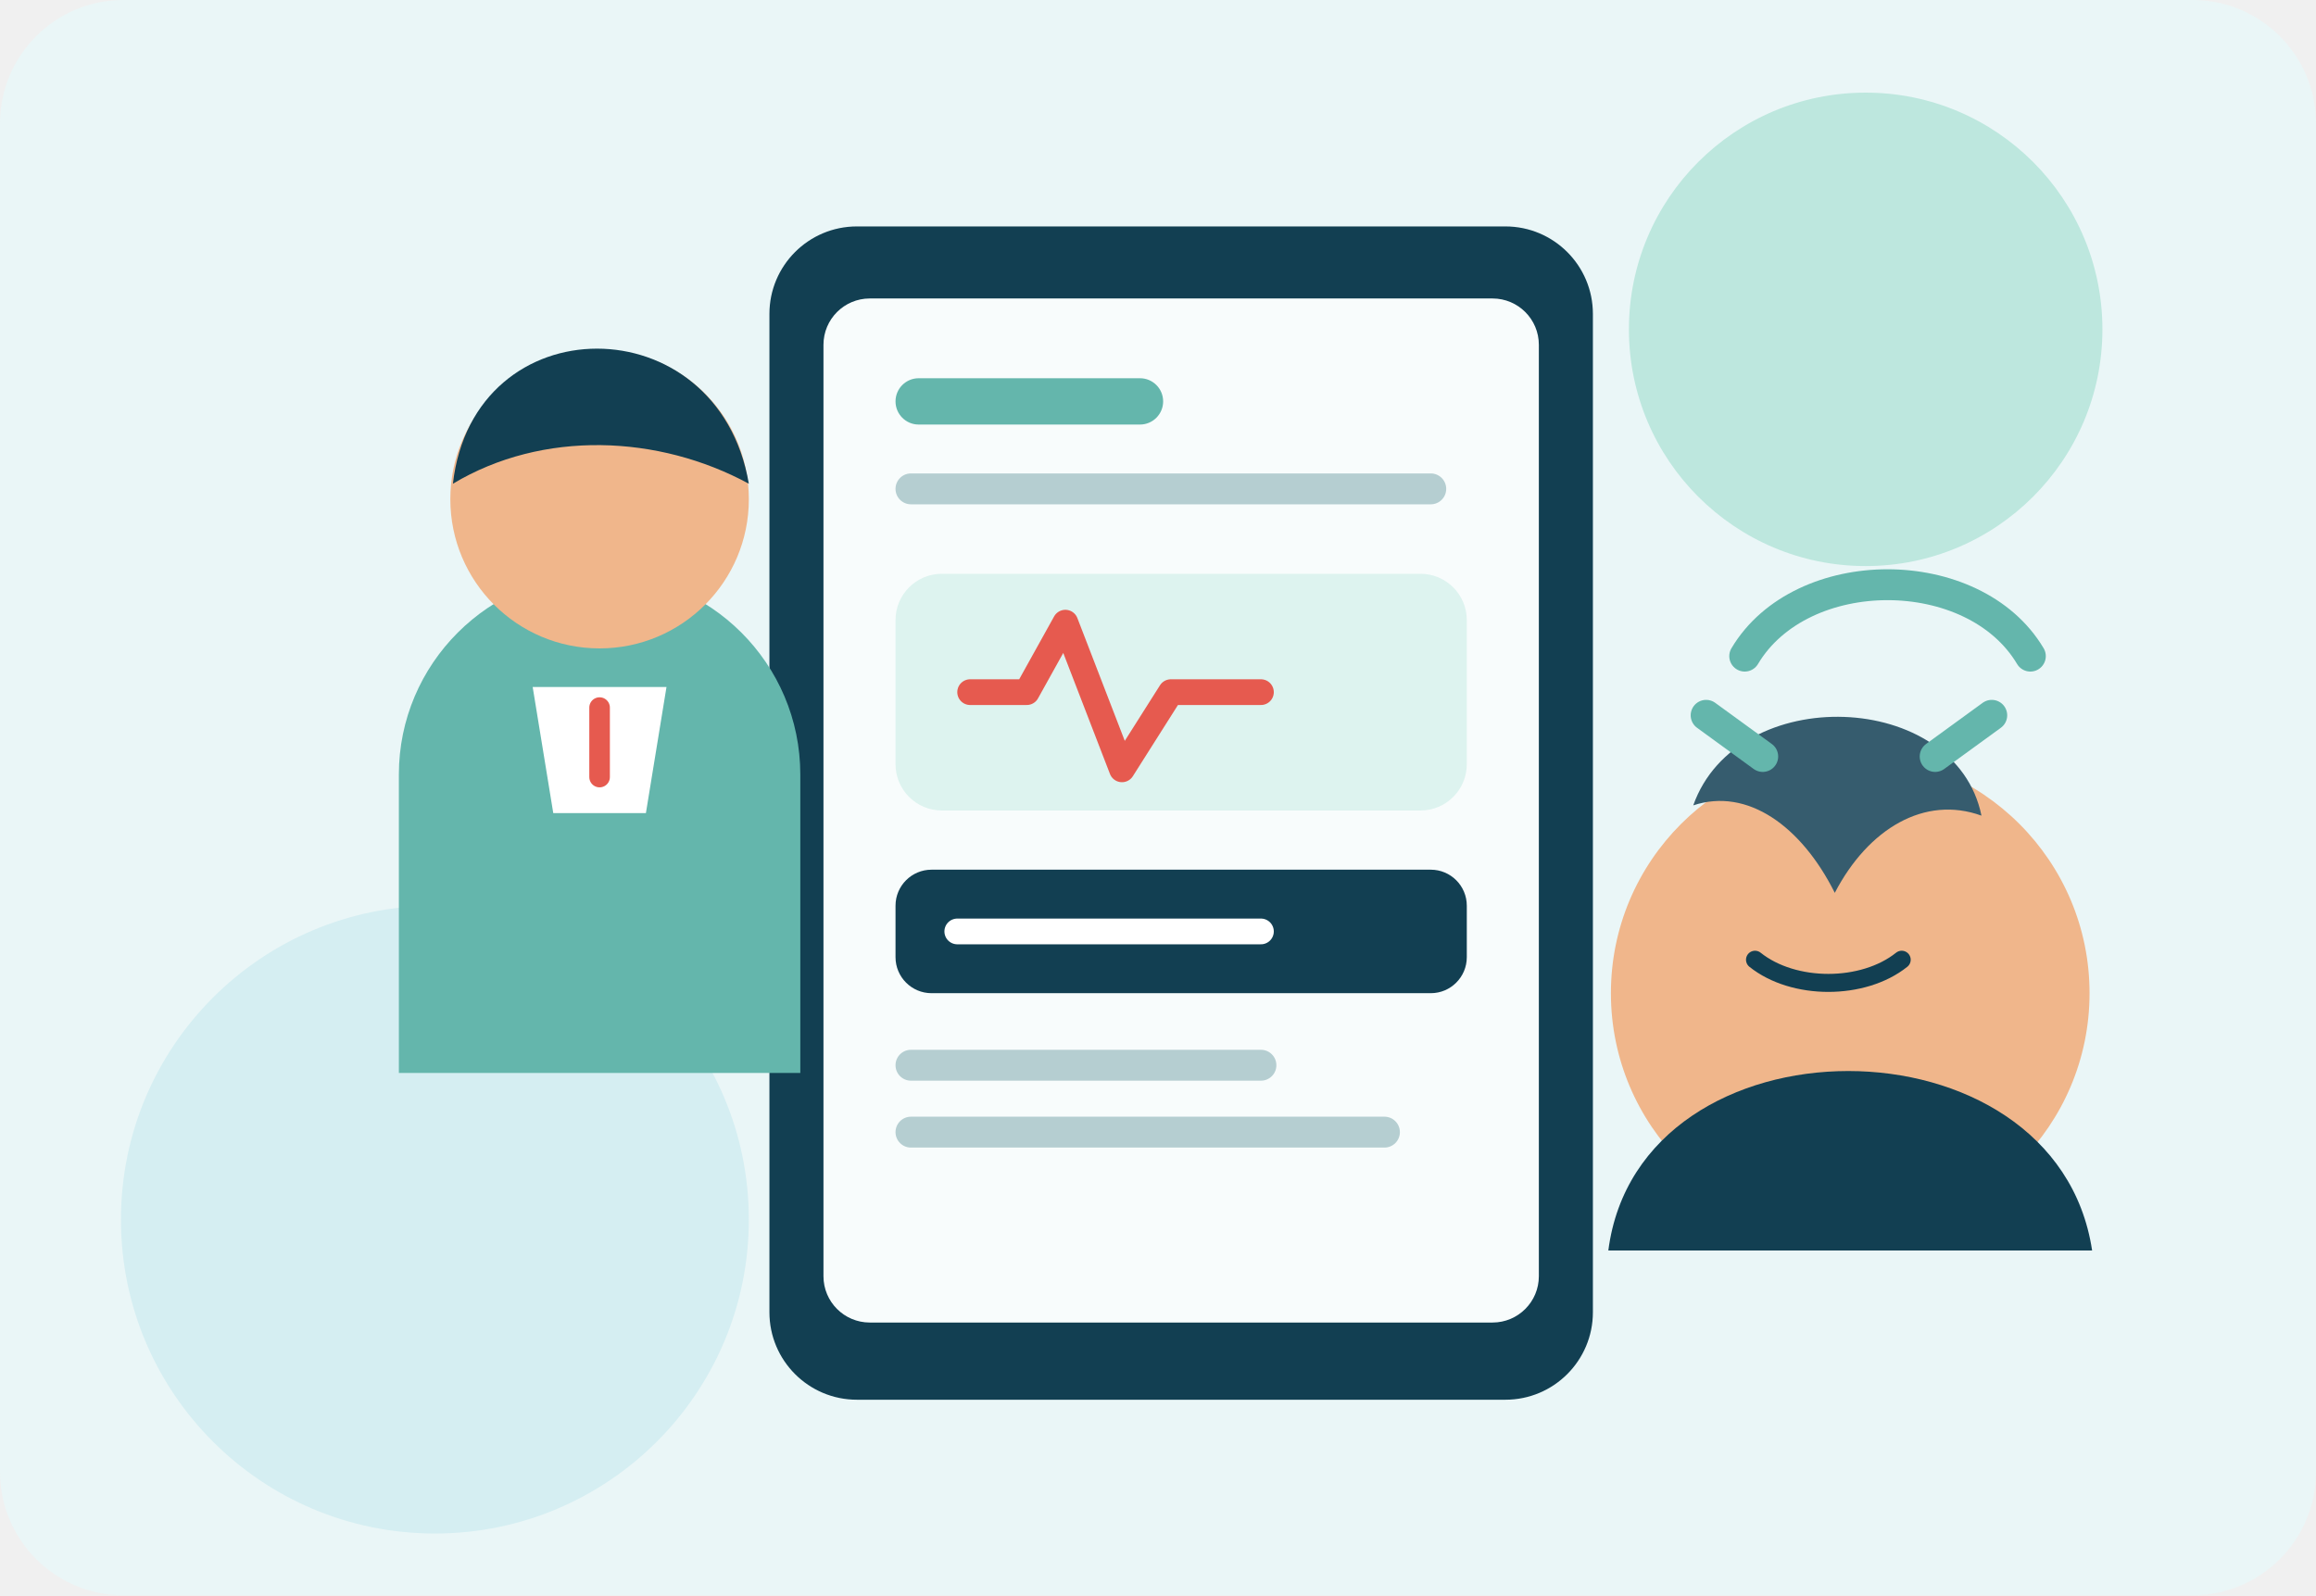
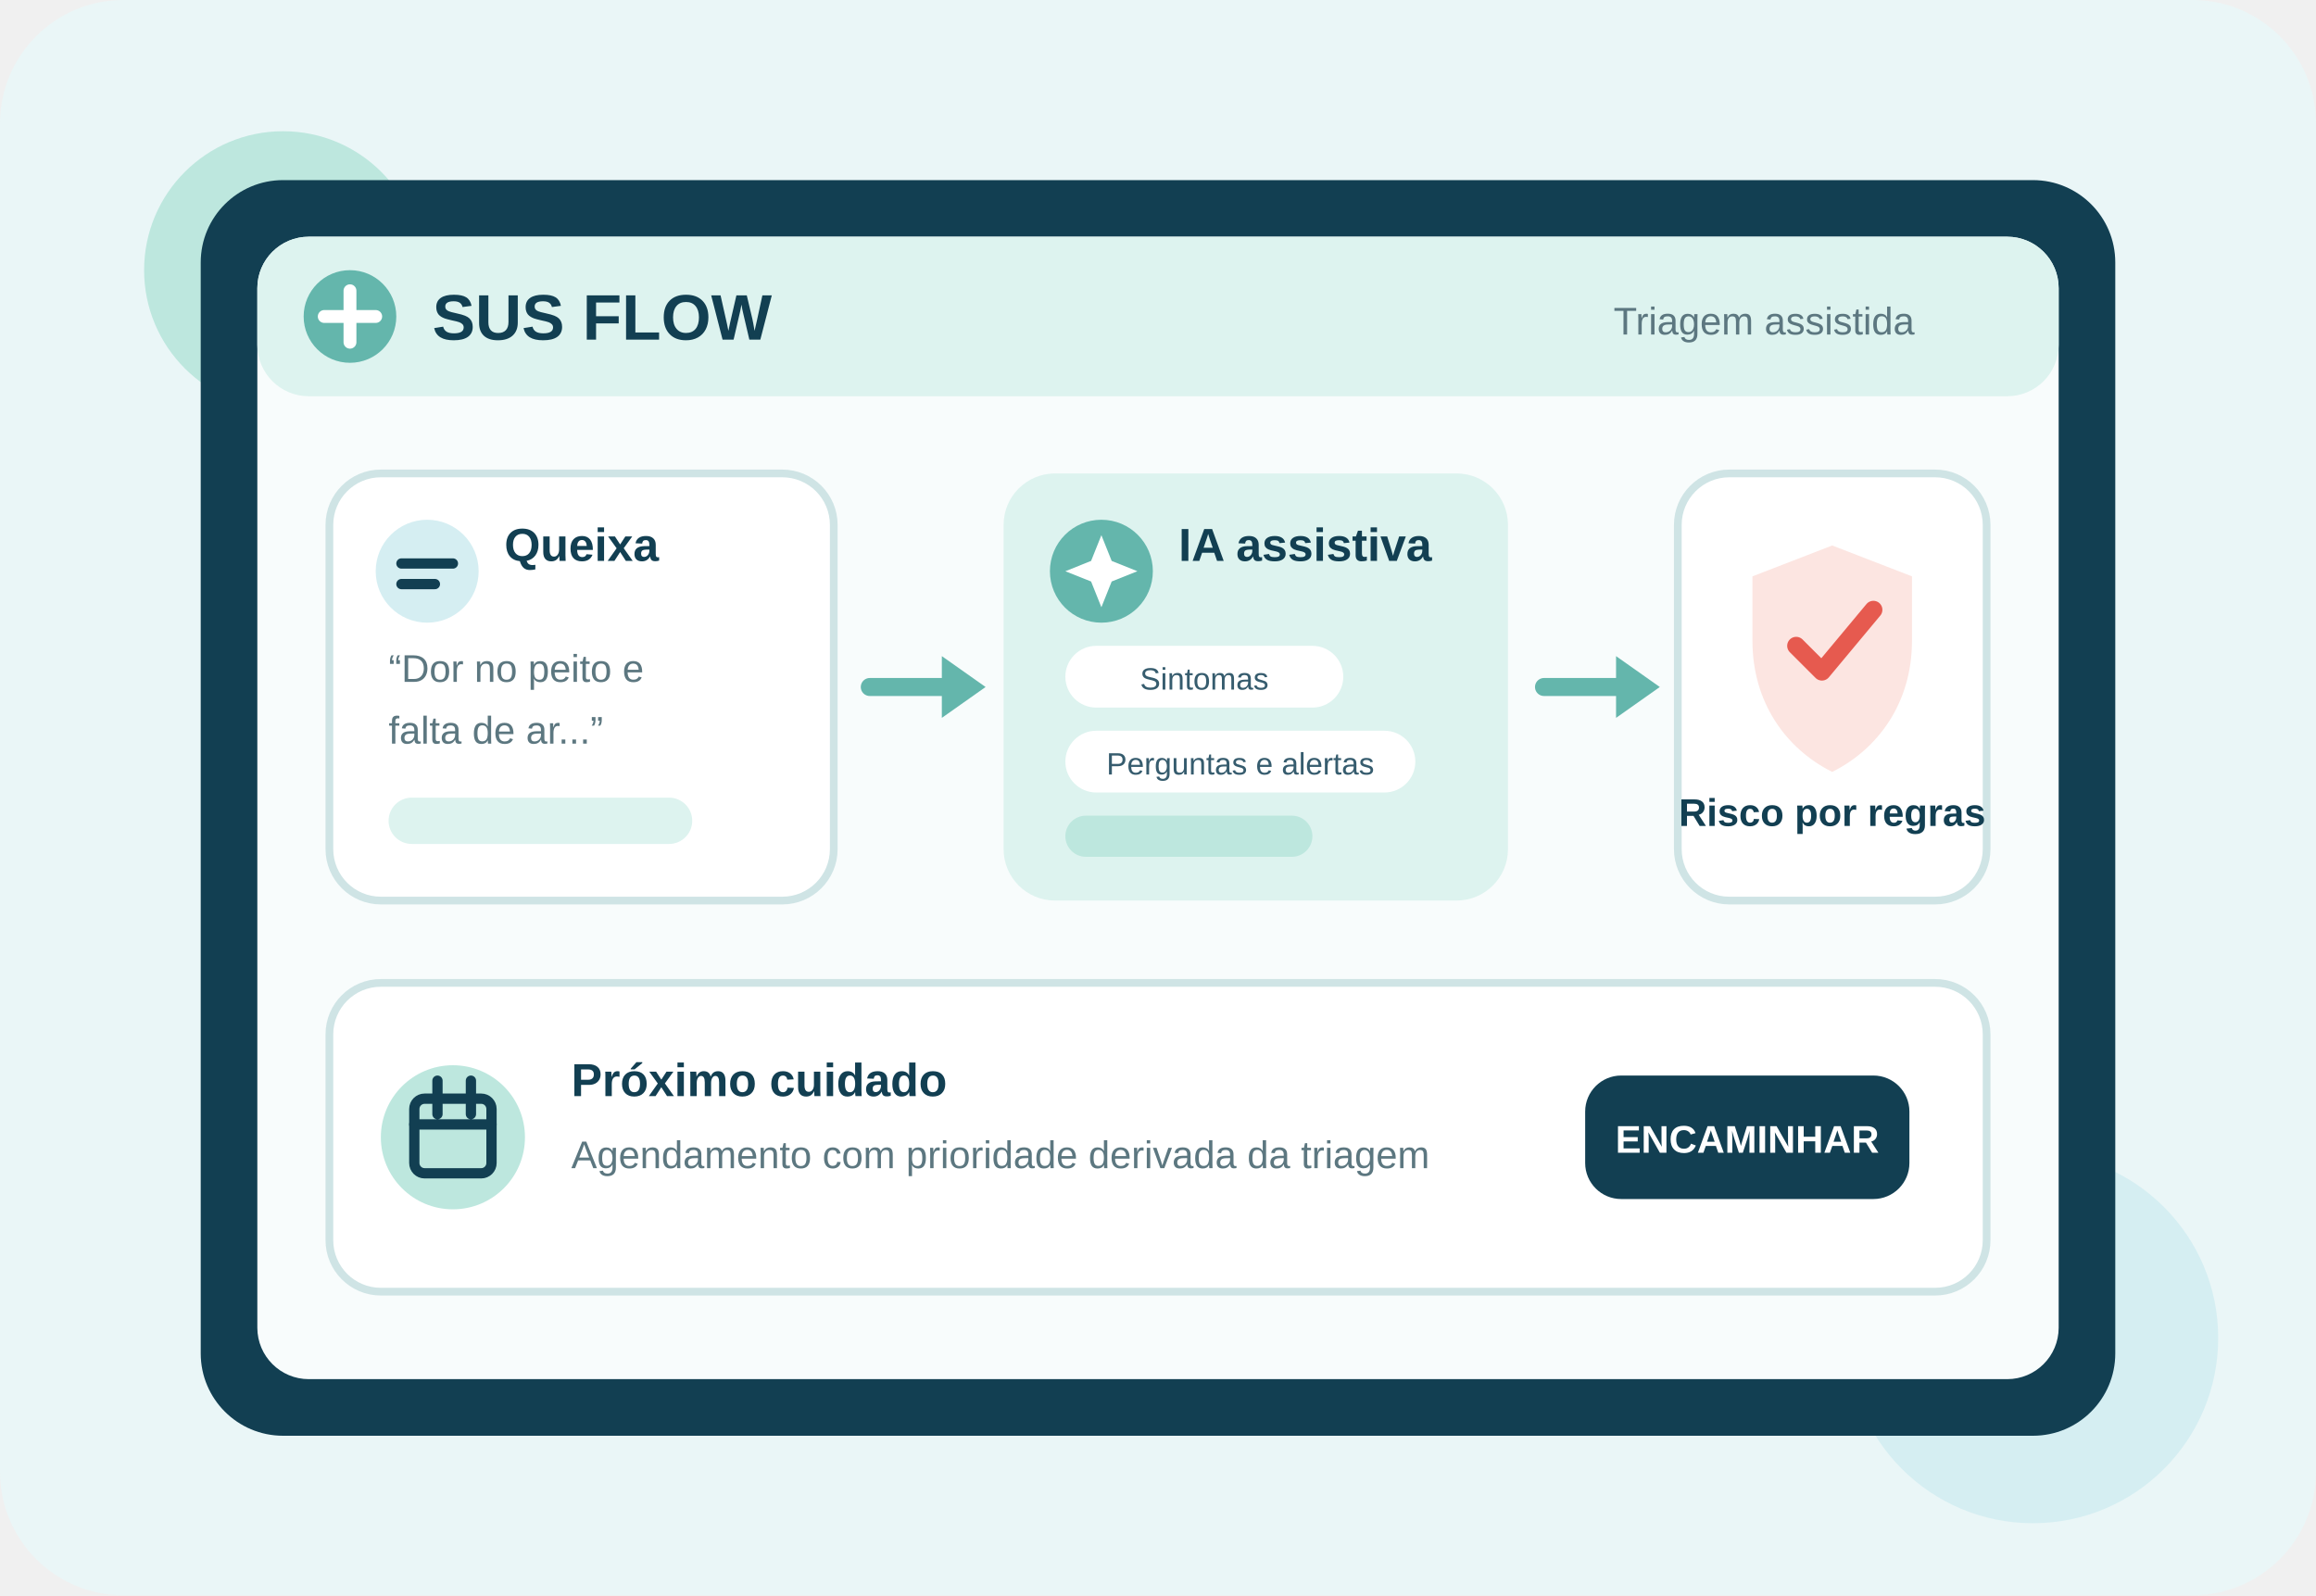
<svg xmlns="http://www.w3.org/2000/svg" width="900" height="620" viewBox="0 0 900 620" fill="none">
  <rect width="900" height="620" rx="48" fill="#EAF6F7" />
-   <circle cx="725" cy="128" r="92" fill="#BDE7DE" />
-   <circle cx="169" cy="474" r="122" fill="#D5EEF2" />
-   <rect x="299" y="88" width="320" height="456" rx="34" fill="#123F52" />
-   <rect x="320" y="116" width="278" height="398" rx="18" fill="#F8FCFC" />
-   <rect x="348" y="147" width="104" height="18" rx="9" fill="#64B6AC" />
-   <rect x="348" y="184" width="214" height="12" rx="6" fill="#B5CED1" />
-   <rect x="348" y="223" width="222" height="92" rx="18" fill="#DDF3EF" />
-   <path d="M377 269h22l15-27 22 57 19-30h35" stroke="#E65A4F" stroke-width="10" stroke-linecap="round" stroke-linejoin="round" />
-   <rect x="348" y="338" width="222" height="48" rx="14" fill="#123F52" />
-   <path d="M372 362h118" stroke="#FFF" stroke-width="10" stroke-linecap="round" />
-   <rect x="348" y="408" width="148" height="12" rx="6" fill="#B5CED1" />
-   <rect x="348" y="434" width="196" height="12" rx="6" fill="#B5CED1" />
-   <path d="M155 301c0-43 35-78 78-78s78 35 78 78v116H155V301Z" fill="#64B6AC" />
-   <circle cx="233" cy="194" r="58" fill="#F0B68B" />
-   <path d="M176 188c8-70 103-70 115 0-35-19-80-21-115 0Z" fill="#123F52" />
-   <path d="M207 267h52l-8 49h-36l-8-49Z" fill="#FFF" />
-   <path d="M233 275v27" stroke="#E65A4F" stroke-width="8" stroke-linecap="round" />
-   <circle cx="719" cy="386" r="93" fill="#F0B68B" />
-   <path d="M625 486c12-93 174-93 188 0" fill="#123F52" />
-   <path d="M682 373c15 12 42 12 57 0" stroke="#123F52" stroke-width="7" stroke-linecap="round" />
-   <path d="M713 347c13-25 35-38 57-30-10-49-95-52-112-4 21-7 42 8 55 34Z" fill="#365C6E" />
-   <path d="M663 278l22 16m89-16-22 16" stroke="#64B6AC" stroke-width="12" stroke-linecap="round" />
-   <path d="M678 255c22-37 89-37 111 0" stroke="#64B6AC" stroke-width="12" stroke-linecap="round" />
+   <circle cx="110" cy="105" r="54" fill="#BDE7DE" />
+   <circle cx="790" cy="520" r="72" fill="#D5EEF2" />
+   <rect x="78" y="70" width="744" height="488" rx="32" fill="#123F52" />
+   <rect x="100" y="92" width="700" height="444" rx="20" fill="#F8FCFC" />
+   <rect x="100" y="92" width="700" height="62" rx="20" fill="#DDF3EF" />
+   <circle cx="136" cy="123" r="18" fill="#64B6AC" />
+   <path d="M136 113v20m-10-10h20" stroke="white" stroke-width="5" stroke-linecap="round" />
+   <text x="168" y="132" fill="#123F52" font-family="Arial, sans-serif" font-size="25" font-weight="700">SUS FLOW</text>
+   <text x="744" y="130" fill="#5C7780" font-family="Arial, sans-serif" font-size="15" text-anchor="end">Triagem assistida</text>
+   <rect x="128" y="184" width="196" height="166" rx="20" fill="#FFFFFF" stroke="#CFE4E5" stroke-width="3" />
+   <circle cx="166" cy="222" r="20" fill="#D5EEF2" />
+   <path d="M156 219h20m-20 8h13" stroke="#123F52" stroke-width="4" stroke-linecap="round" />
+   <text x="196" y="218" fill="#123F52" font-family="Arial, sans-serif" font-size="18" font-weight="700">Queixa</text>
+   <text x="151" y="265" fill="#5C7780" font-family="Arial, sans-serif" font-size="15">“Dor no peito e</text>
+   <text x="151" y="289" fill="#5C7780" font-family="Arial, sans-serif" font-size="15">falta de ar...”</text>
+   <rect x="151" y="310" width="118" height="18" rx="9" fill="#DDF3EF" />
+   <path d="M338 267h38" stroke="#64B6AC" stroke-width="7" stroke-linecap="round" />
+   <path d="M366 255l17 12-17 12Z" fill="#64B6AC" />
+   <rect x="390" y="184" width="196" height="166" rx="20" fill="#DDF3EF" />
+   <circle cx="428" cy="222" r="20" fill="#64B6AC" />
+   <path d="M428 208l4 10 10 4-10 4-4 10-4-10-10-4 10-4 4-10Z" fill="white" />
+   <text x="458" y="218" fill="#123F52" font-family="Arial, sans-serif" font-size="18" font-weight="700">IA assistiva</text>
+   <rect x="414" y="251" width="108" height="24" rx="12" fill="#FFFFFF" />
+   <text x="468" y="268" fill="#365C6E" font-family="Arial, sans-serif" font-size="12" text-anchor="middle">Sintomas</text>
+   <rect x="414" y="284" width="136" height="24" rx="12" fill="#FFFFFF" />
+   <text x="482" y="301" fill="#365C6E" font-family="Arial, sans-serif" font-size="12" text-anchor="middle">Perguntas e alertas</text>
+   <rect x="414" y="317" width="96" height="16" rx="8" fill="#BDE7DE" />
+   <path d="M600 267h38" stroke="#64B6AC" stroke-width="7" stroke-linecap="round" />
+   <path d="M628 255l17 12-17 12Z" fill="#64B6AC" />
+   <rect x="652" y="184" width="120" height="166" rx="20" fill="#FFFFFF" stroke="#CFE4E5" stroke-width="3" />
+   <path d="M712 212l31 12v25c0 24-13 42-31 51-18-9-31-27-31-51v-25l31-12Z" fill="#FCE5E1" />
+   <path d="M698 251l10 10 20-24" stroke="#E65A4F" stroke-width="7" stroke-linecap="round" stroke-linejoin="round" />
+   <text x="712" y="321" fill="#123F52" font-family="Arial, sans-serif" font-size="15" font-weight="700" text-anchor="middle">Risco por regras</text>
+   <rect x="128" y="382" width="644" height="120" rx="20" fill="#FFFFFF" stroke="#CFE4E5" stroke-width="3" />
+   <circle cx="176" cy="442" r="28" fill="#BDE7DE" />
+   <rect x="161" y="427" width="30" height="29" rx="4" stroke="#123F52" stroke-width="4" />
+   <path d="M161 437h30m-21-17v13m13-13v13" stroke="#123F52" stroke-width="4" stroke-linecap="round" />
+   <text x="222" y="426" fill="#123F52" font-family="Arial, sans-serif" font-size="18" font-weight="700">Próximo cuidado</text>
+   <text x="222" y="454" fill="#5C7780" font-family="Arial, sans-serif" font-size="15">Agendamento com prioridade derivada da triagem</text>
+   <rect x="616" y="418" width="126" height="48" rx="14" fill="#123F52" />
+   <text x="679" y="448" fill="white" font-family="Arial, sans-serif" font-size="15" font-weight="700" text-anchor="middle">ENCAMINHAR</text>
</svg>
